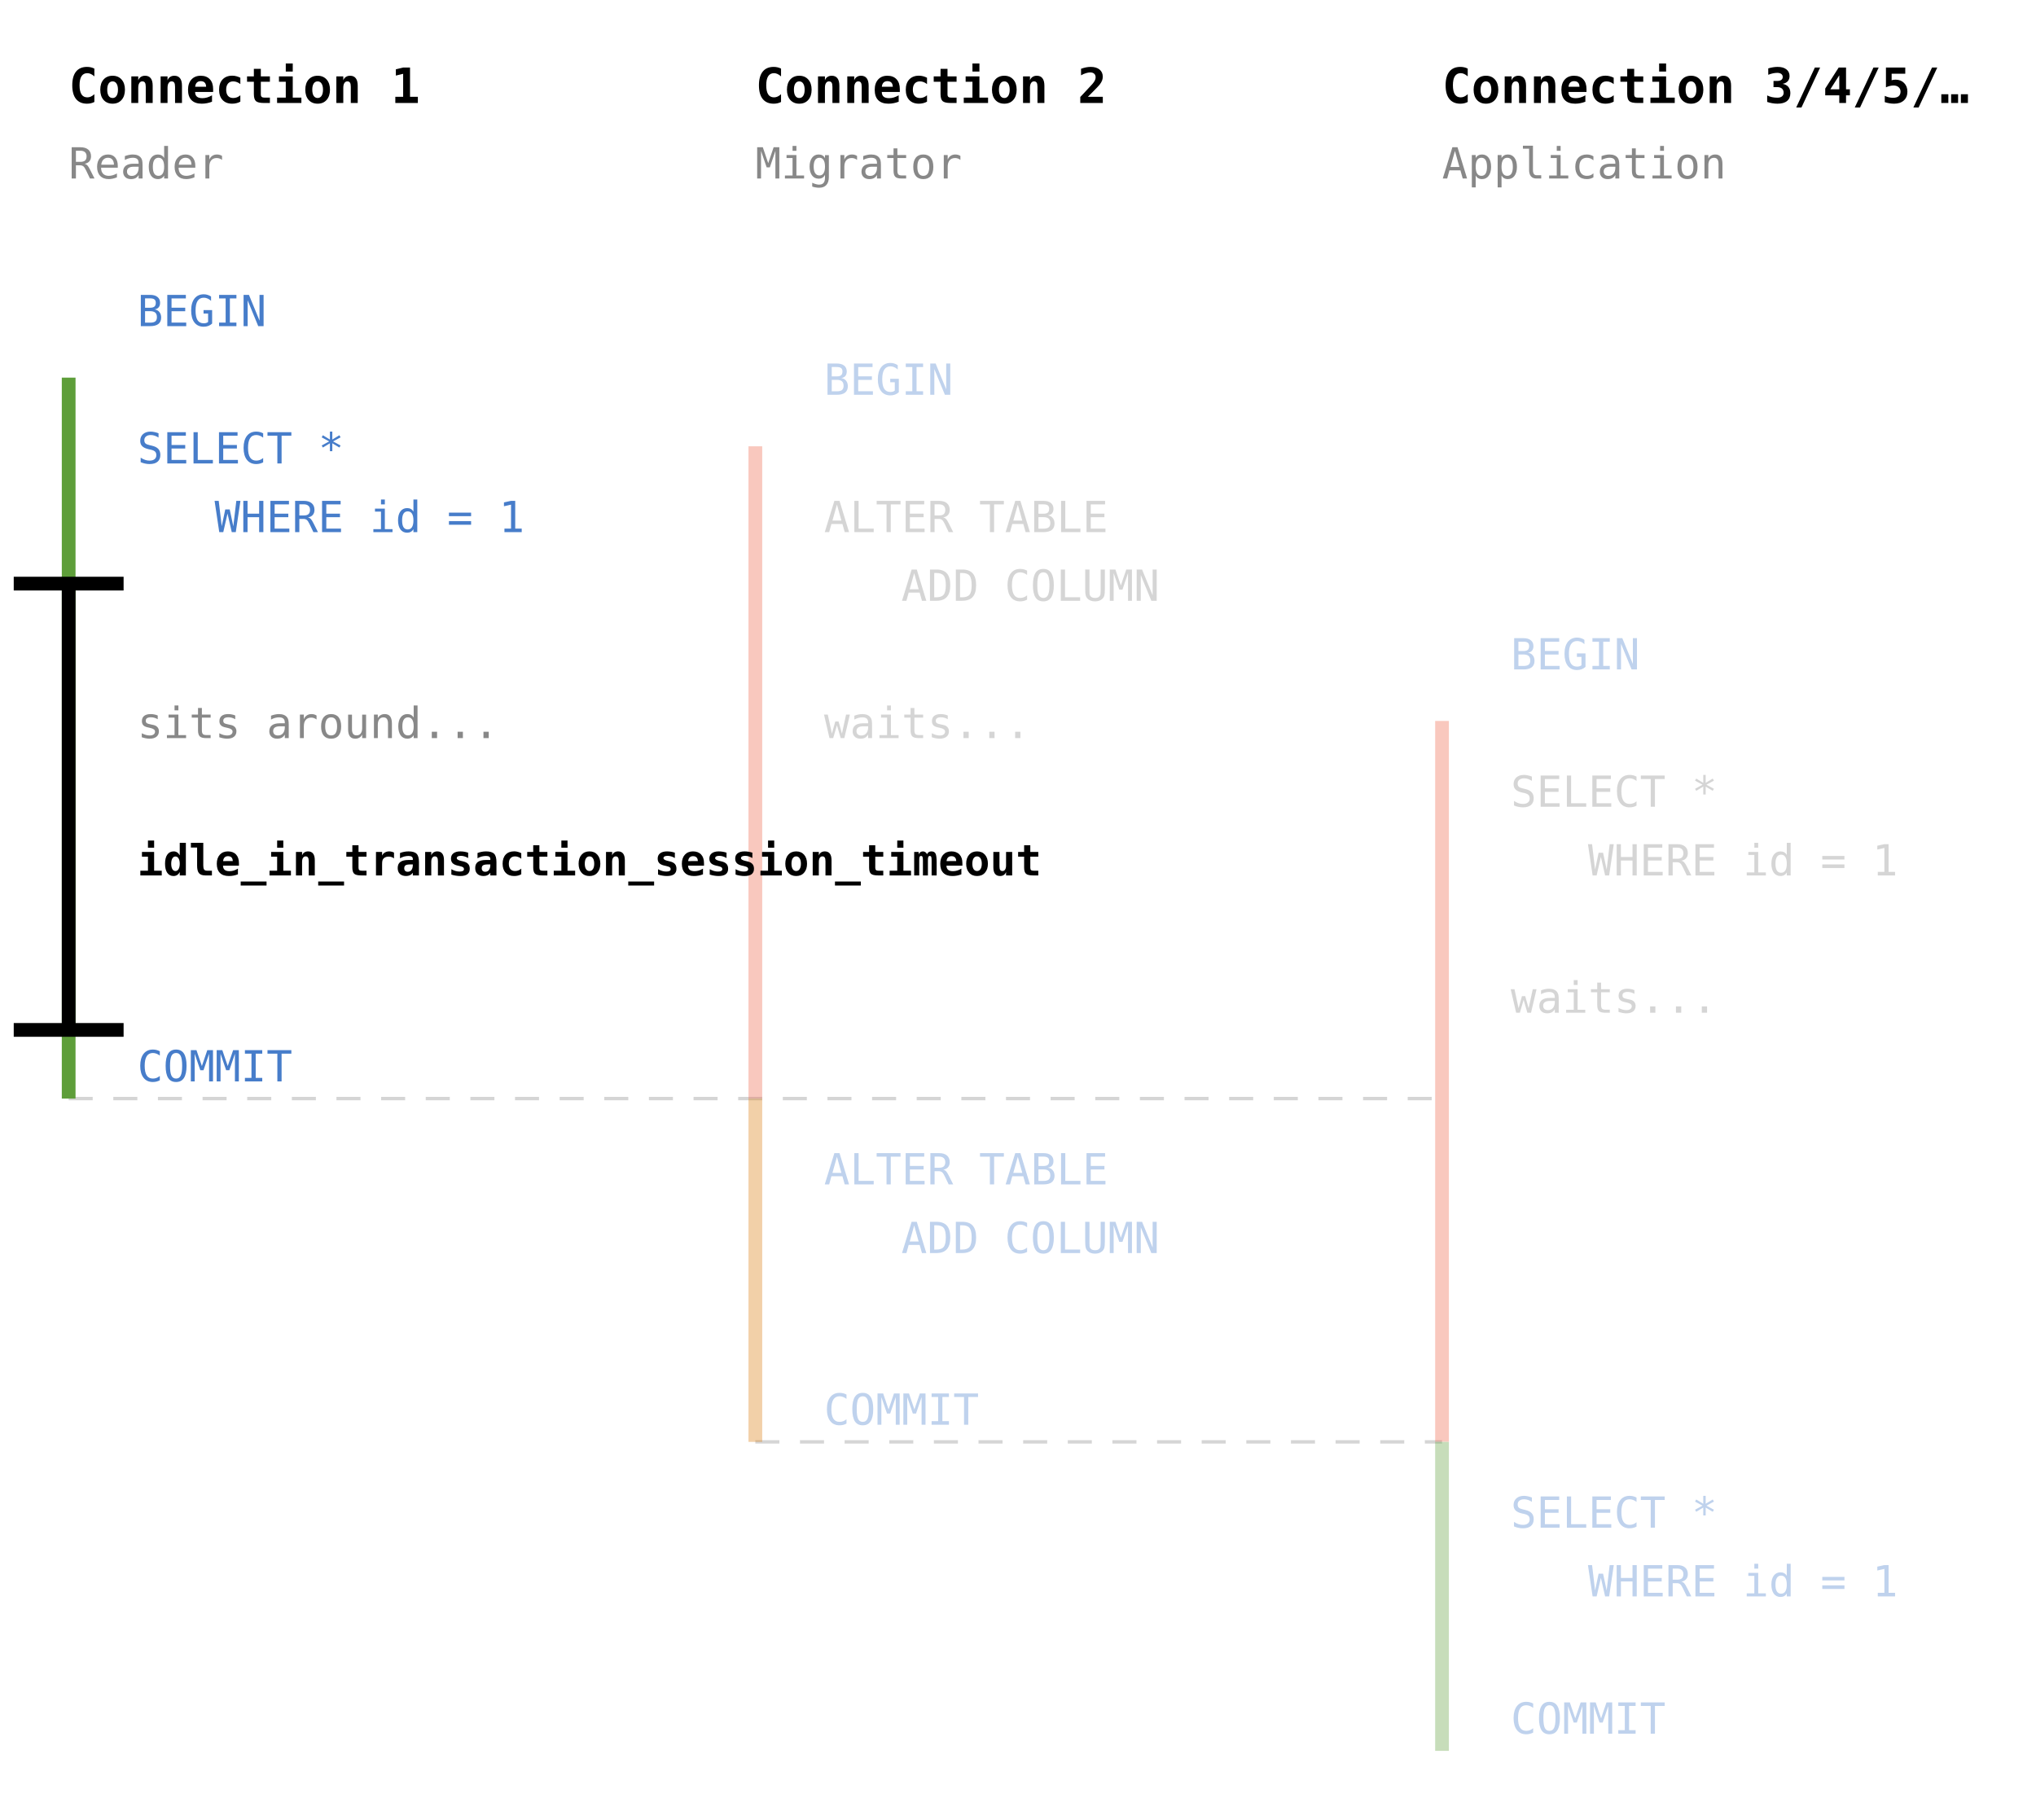
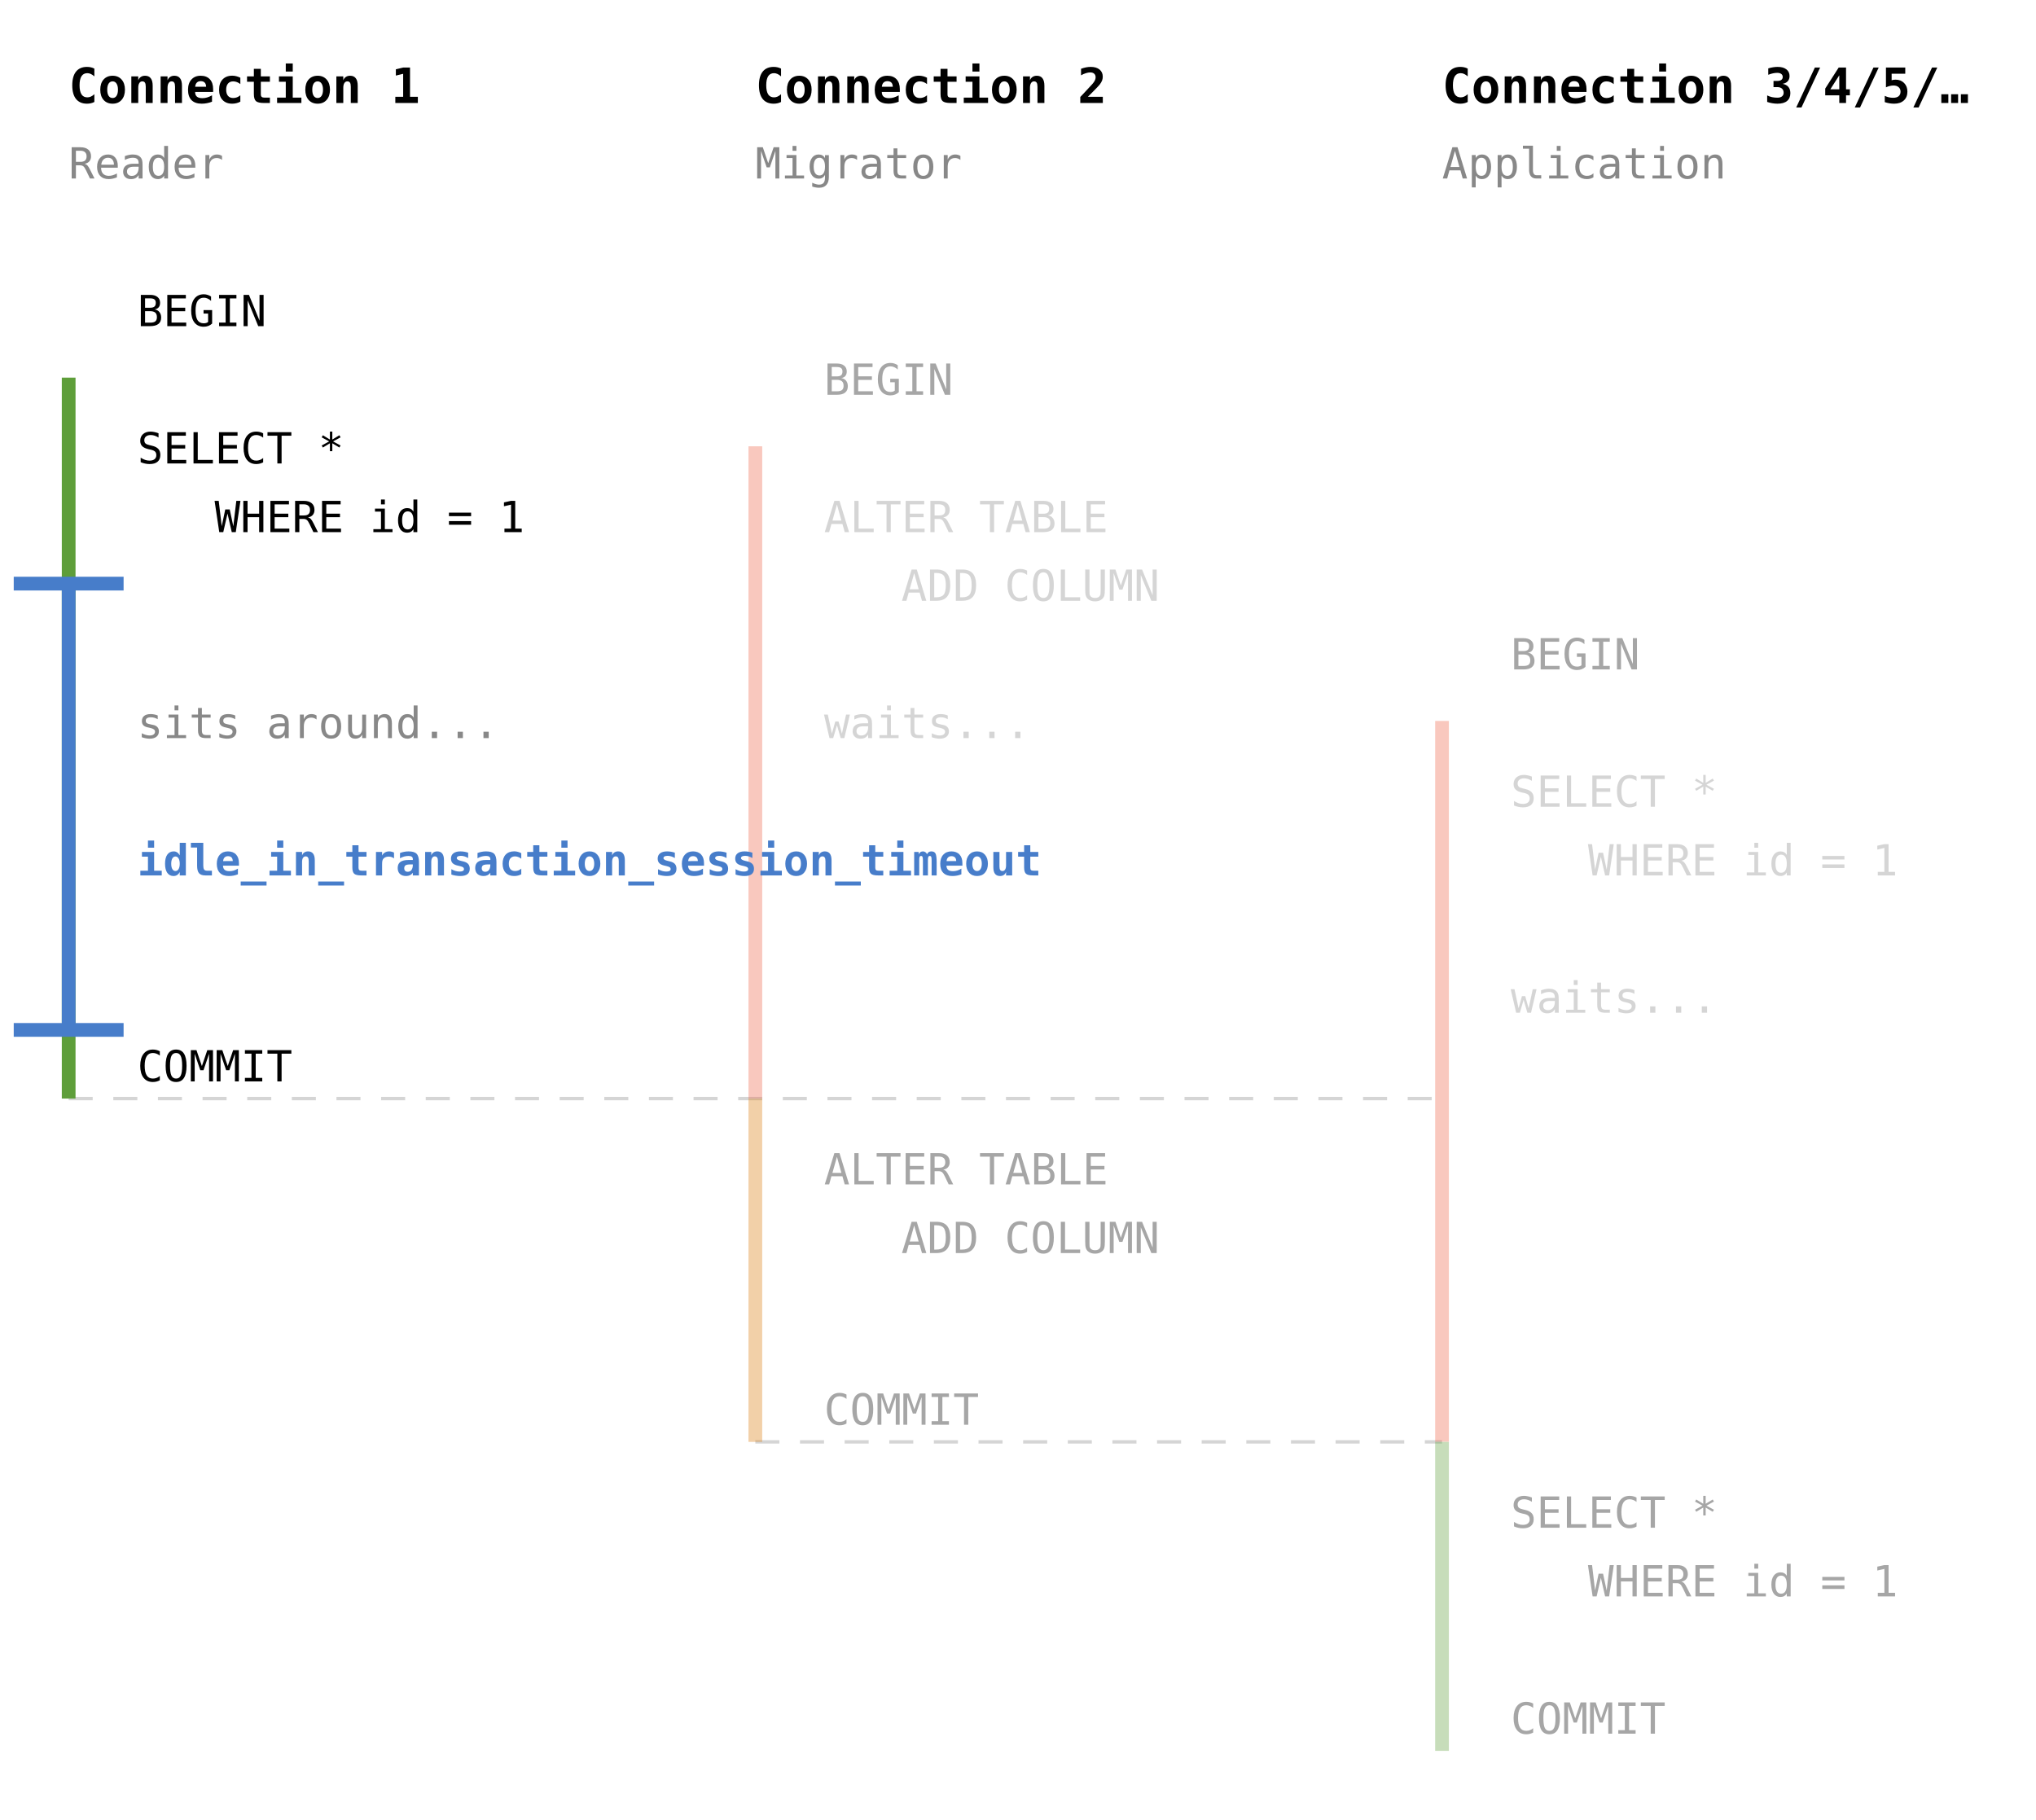
<svg xmlns="http://www.w3.org/2000/svg" class="diagram" width="593" height="530" viewBox="0 0 593 530" font-family="monospace" font-size="12.5">
  <text class="d-heading" x="20" y="30" fill="currentColor" font-size="14.17" font-weight="bold">Connection 1</text>
  <text class="d-muted" x="20" y="52" fill="currentColor" color="#888888">Reader</text>
  <text class="d-heading" x="220" y="30" fill="currentColor" font-size="14.17" font-weight="bold">Connection 2</text>
  <text class="d-muted" x="220" y="52" fill="currentColor" color="#888888">Migrator</text>
  <text class="d-heading" x="420" y="30" fill="currentColor" font-size="14.17" font-weight="bold">Connection 3/4/5/…</text>
  <text class="d-muted" x="420" y="52" fill="currentColor" color="#888888">Application</text>
  <g class="d-faded" opacity="0.35">
    <path class="d-line d-thin d-dashed d-muted" d="M20,320 H420" fill="none" stroke="currentColor" stroke-dasharray="7 6" color="#888888" />
    <path class="d-line d-thin d-dashed d-muted" d="M220,420 H420" fill="none" stroke="currentColor" stroke-dasharray="7 6" color="#888888" />
  </g>
  <path class="d-line d-thick d-success" d="M20,110 V320" fill="none" stroke="currentColor" stroke-width="4" color="#5e9e3a" />
-   <text class="d-accent" x="40" y="95" fill="currentColor" color="#477dca">BEGIN</text>
-   <text class="d-accent" x="40" y="135" fill="currentColor" color="#477dca">SELECT *</text>
-   <text class="d-accent" x="62.5" y="155" fill="currentColor" color="#477dca">WHERE id = 1</text>
+   <text x="40" y="95" fill="currentColor">BEGIN</text>
+   <text x="40" y="135" fill="currentColor">SELECT *</text>
+   <text x="62.5" y="155" fill="currentColor">WHERE id = 1</text>
  <text class="d-muted" x="40" y="215" fill="currentColor" color="#888888">sits around...</text>
-   <text class="d-accent" x="40" y="315" fill="currentColor" color="#477dca">COMMIT</text>
+   <text x="40" y="315" fill="currentColor">COMMIT</text>
  <g class="d-faded" opacity="0.35">
    <path class="d-line d-thick d-alert" d="M220,130 V320" fill="none" stroke="currentColor" stroke-width="4" color="#ed6145" />
    <path class="d-line d-thick d-warning" d="M220,320 V420" fill="none" stroke="currentColor" stroke-width="4" color="#d97706" />
-     <text class="d-accent" x="240" y="115" fill="currentColor" color="#477dca">BEGIN</text>
+     <text x="240" y="115" fill="currentColor">BEGIN</text>
    <text class="d-muted" x="240" y="155" fill="currentColor" color="#888888">ALTER TABLE</text>
    <text class="d-muted" x="262.5" y="175" fill="currentColor" color="#888888">ADD COLUMN</text>
    <text class="d-muted" x="240" y="215" fill="currentColor" color="#888888">waits...</text>
-     <text class="d-accent" x="240" y="345" fill="currentColor" color="#477dca">ALTER TABLE</text>
-     <text class="d-accent" x="262.5" y="365" fill="currentColor" color="#477dca">ADD COLUMN</text>
-     <text class="d-accent" x="240" y="415" fill="currentColor" color="#477dca">COMMIT</text>
+     <text x="240" y="345" fill="currentColor">ALTER TABLE</text>
+     <text x="262.5" y="365" fill="currentColor">ADD COLUMN</text>
+     <text x="240" y="415" fill="currentColor">COMMIT</text>
  </g>
  <g class="d-faded" opacity="0.35">
    <path class="d-line d-thick d-alert" d="M420,210 V420" fill="none" stroke="currentColor" stroke-width="4" color="#ed6145" />
    <path class="d-line d-thick d-success" d="M420,420 V510" fill="none" stroke="currentColor" stroke-width="4" color="#5e9e3a" />
-     <text class="d-accent" x="440" y="195" fill="currentColor" color="#477dca">BEGIN</text>
+     <text x="440" y="195" fill="currentColor">BEGIN</text>
    <text class="d-muted" x="440" y="235" fill="currentColor" color="#888888">SELECT *</text>
    <text class="d-muted" x="462.5" y="255" fill="currentColor" color="#888888">WHERE id = 1</text>
    <text class="d-muted" x="440" y="295" fill="currentColor" color="#888888">waits...</text>
-     <text class="d-accent" x="440" y="445" fill="currentColor" color="#477dca">SELECT *</text>
-     <text class="d-accent" x="462.5" y="465" fill="currentColor" color="#477dca">WHERE id = 1</text>
-     <text class="d-accent" x="440" y="505" fill="currentColor" color="#477dca">COMMIT</text>
+     <text x="440" y="445" fill="currentColor">SELECT *</text>
+     <text x="462.5" y="465" fill="currentColor">WHERE id = 1</text>
+     <text x="440" y="505" fill="currentColor">COMMIT</text>
  </g>
-   <path class="d-line d-thick" d="M20,170 V300 M4,170 H36 M4,300 H36" fill="none" stroke="currentColor" stroke-width="4" />
+   <path class="d-line d-thick d-accent" d="M20,170 V300 M4,170 H36 M4,300 H36" fill="none" stroke="currentColor" stroke-width="4" color="#477dca" />
  <rect class="d-knockout" x="36" y="241" width="270.5" height="20" fill="none" />
-   <text class="d-bold" x="40" y="255" fill="currentColor" font-weight="bold">idle_in_transaction_session_timeout</text>
+   <text class="d-bold d-accent" x="40" y="255" fill="currentColor" font-weight="bold" color="#477dca">idle_in_transaction_session_timeout</text>
</svg>
